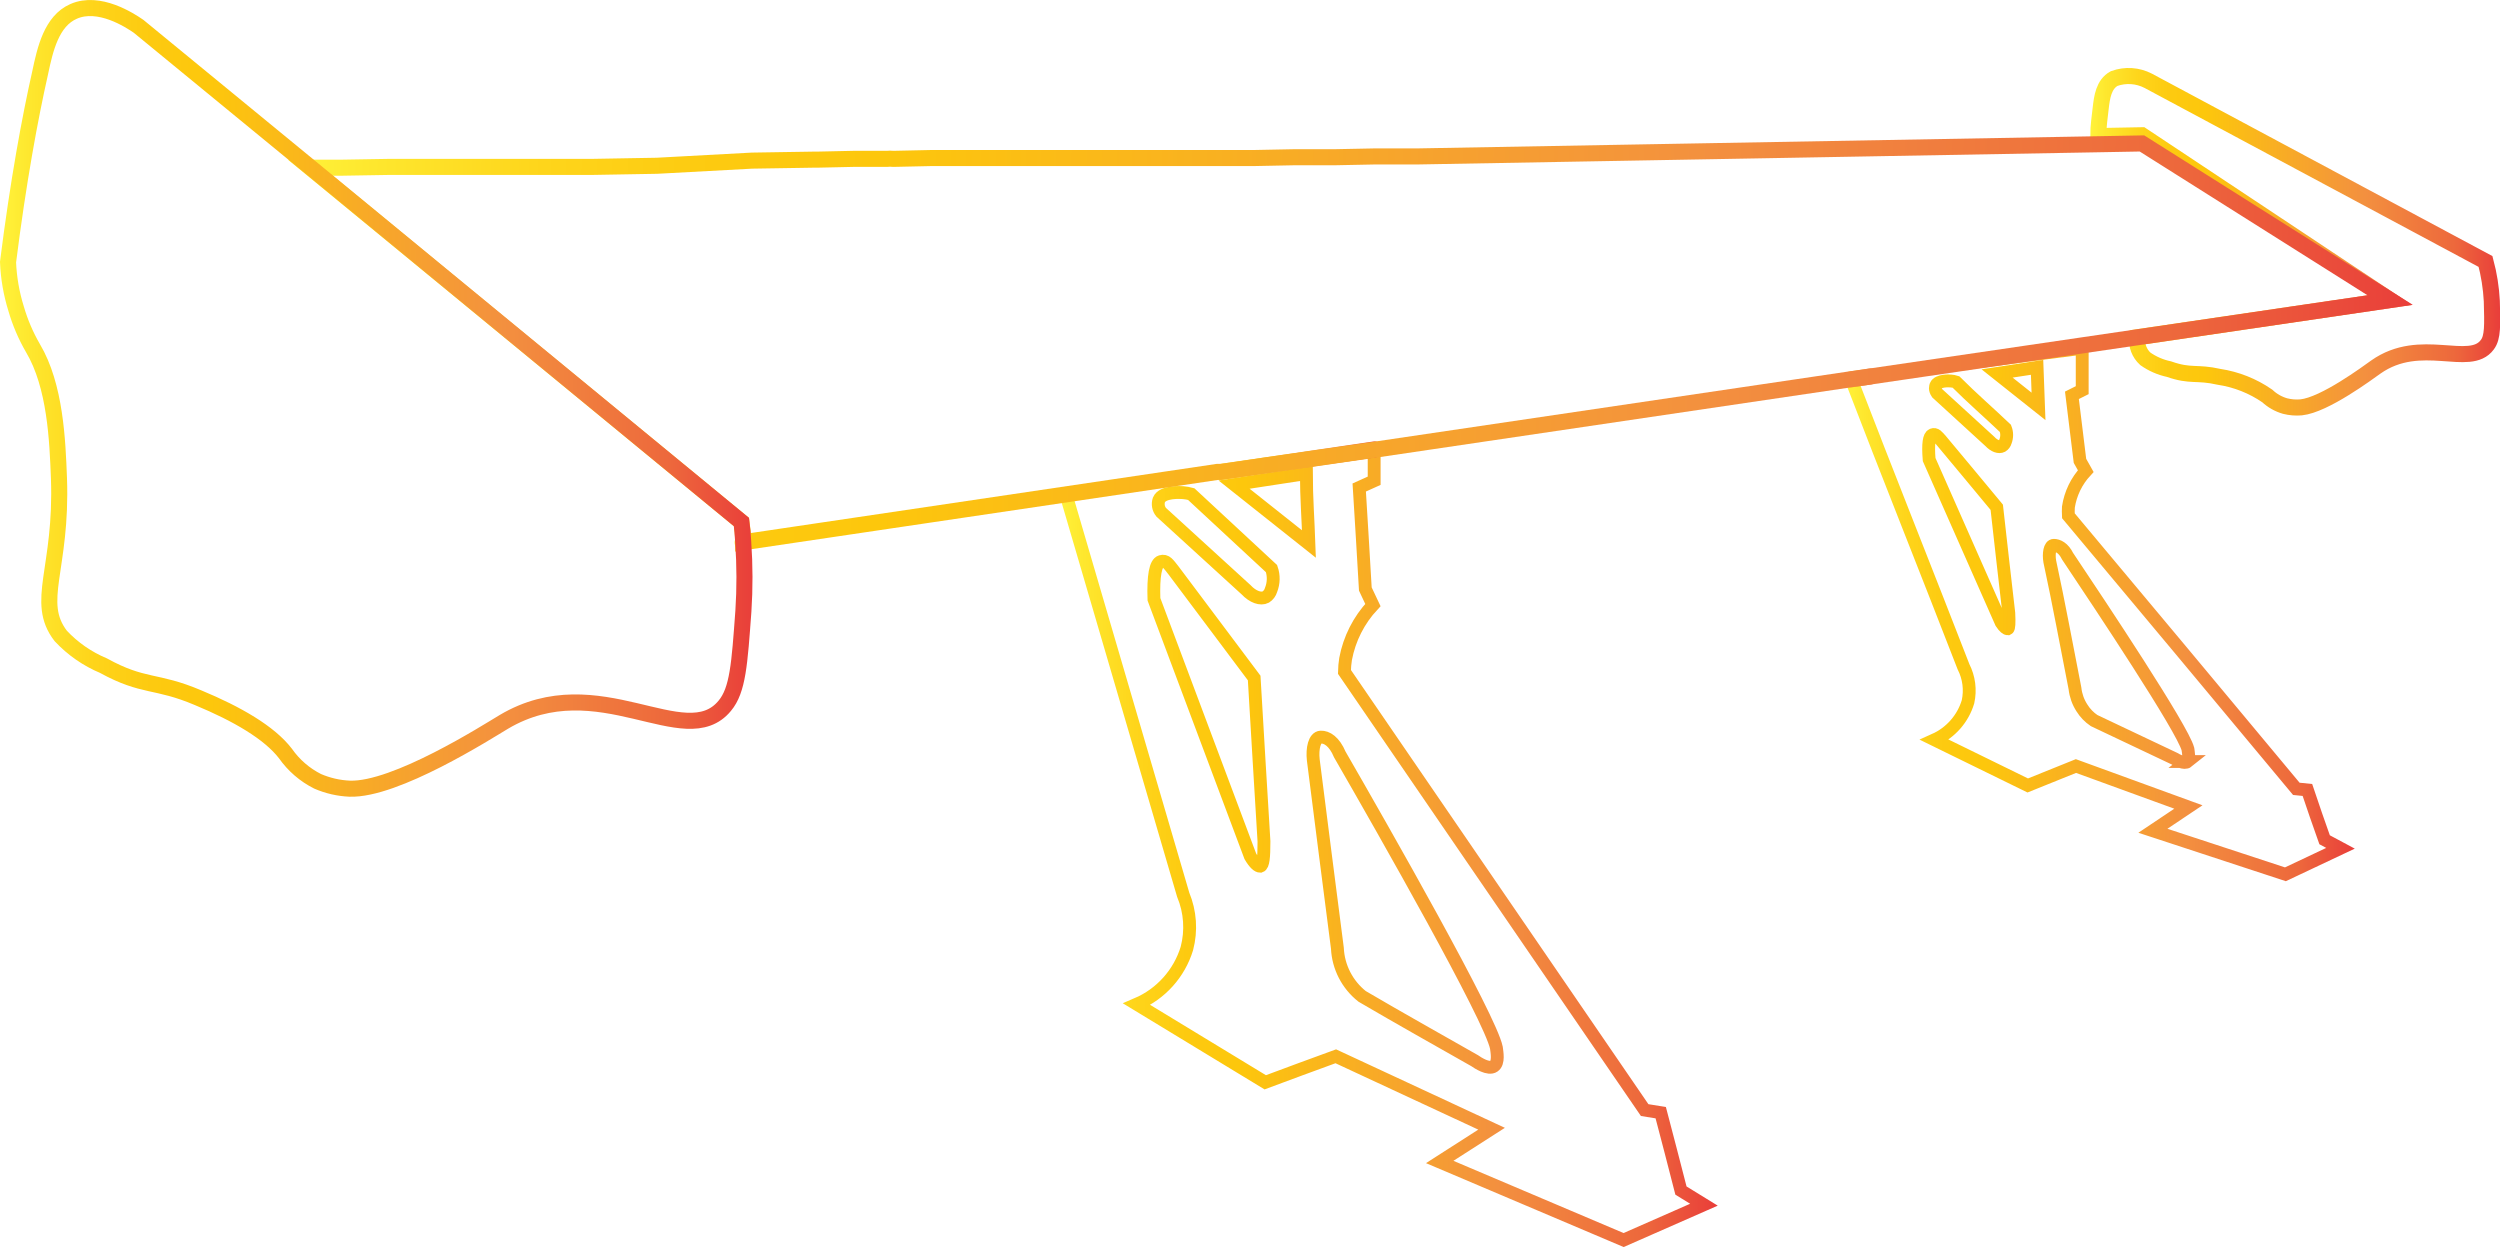
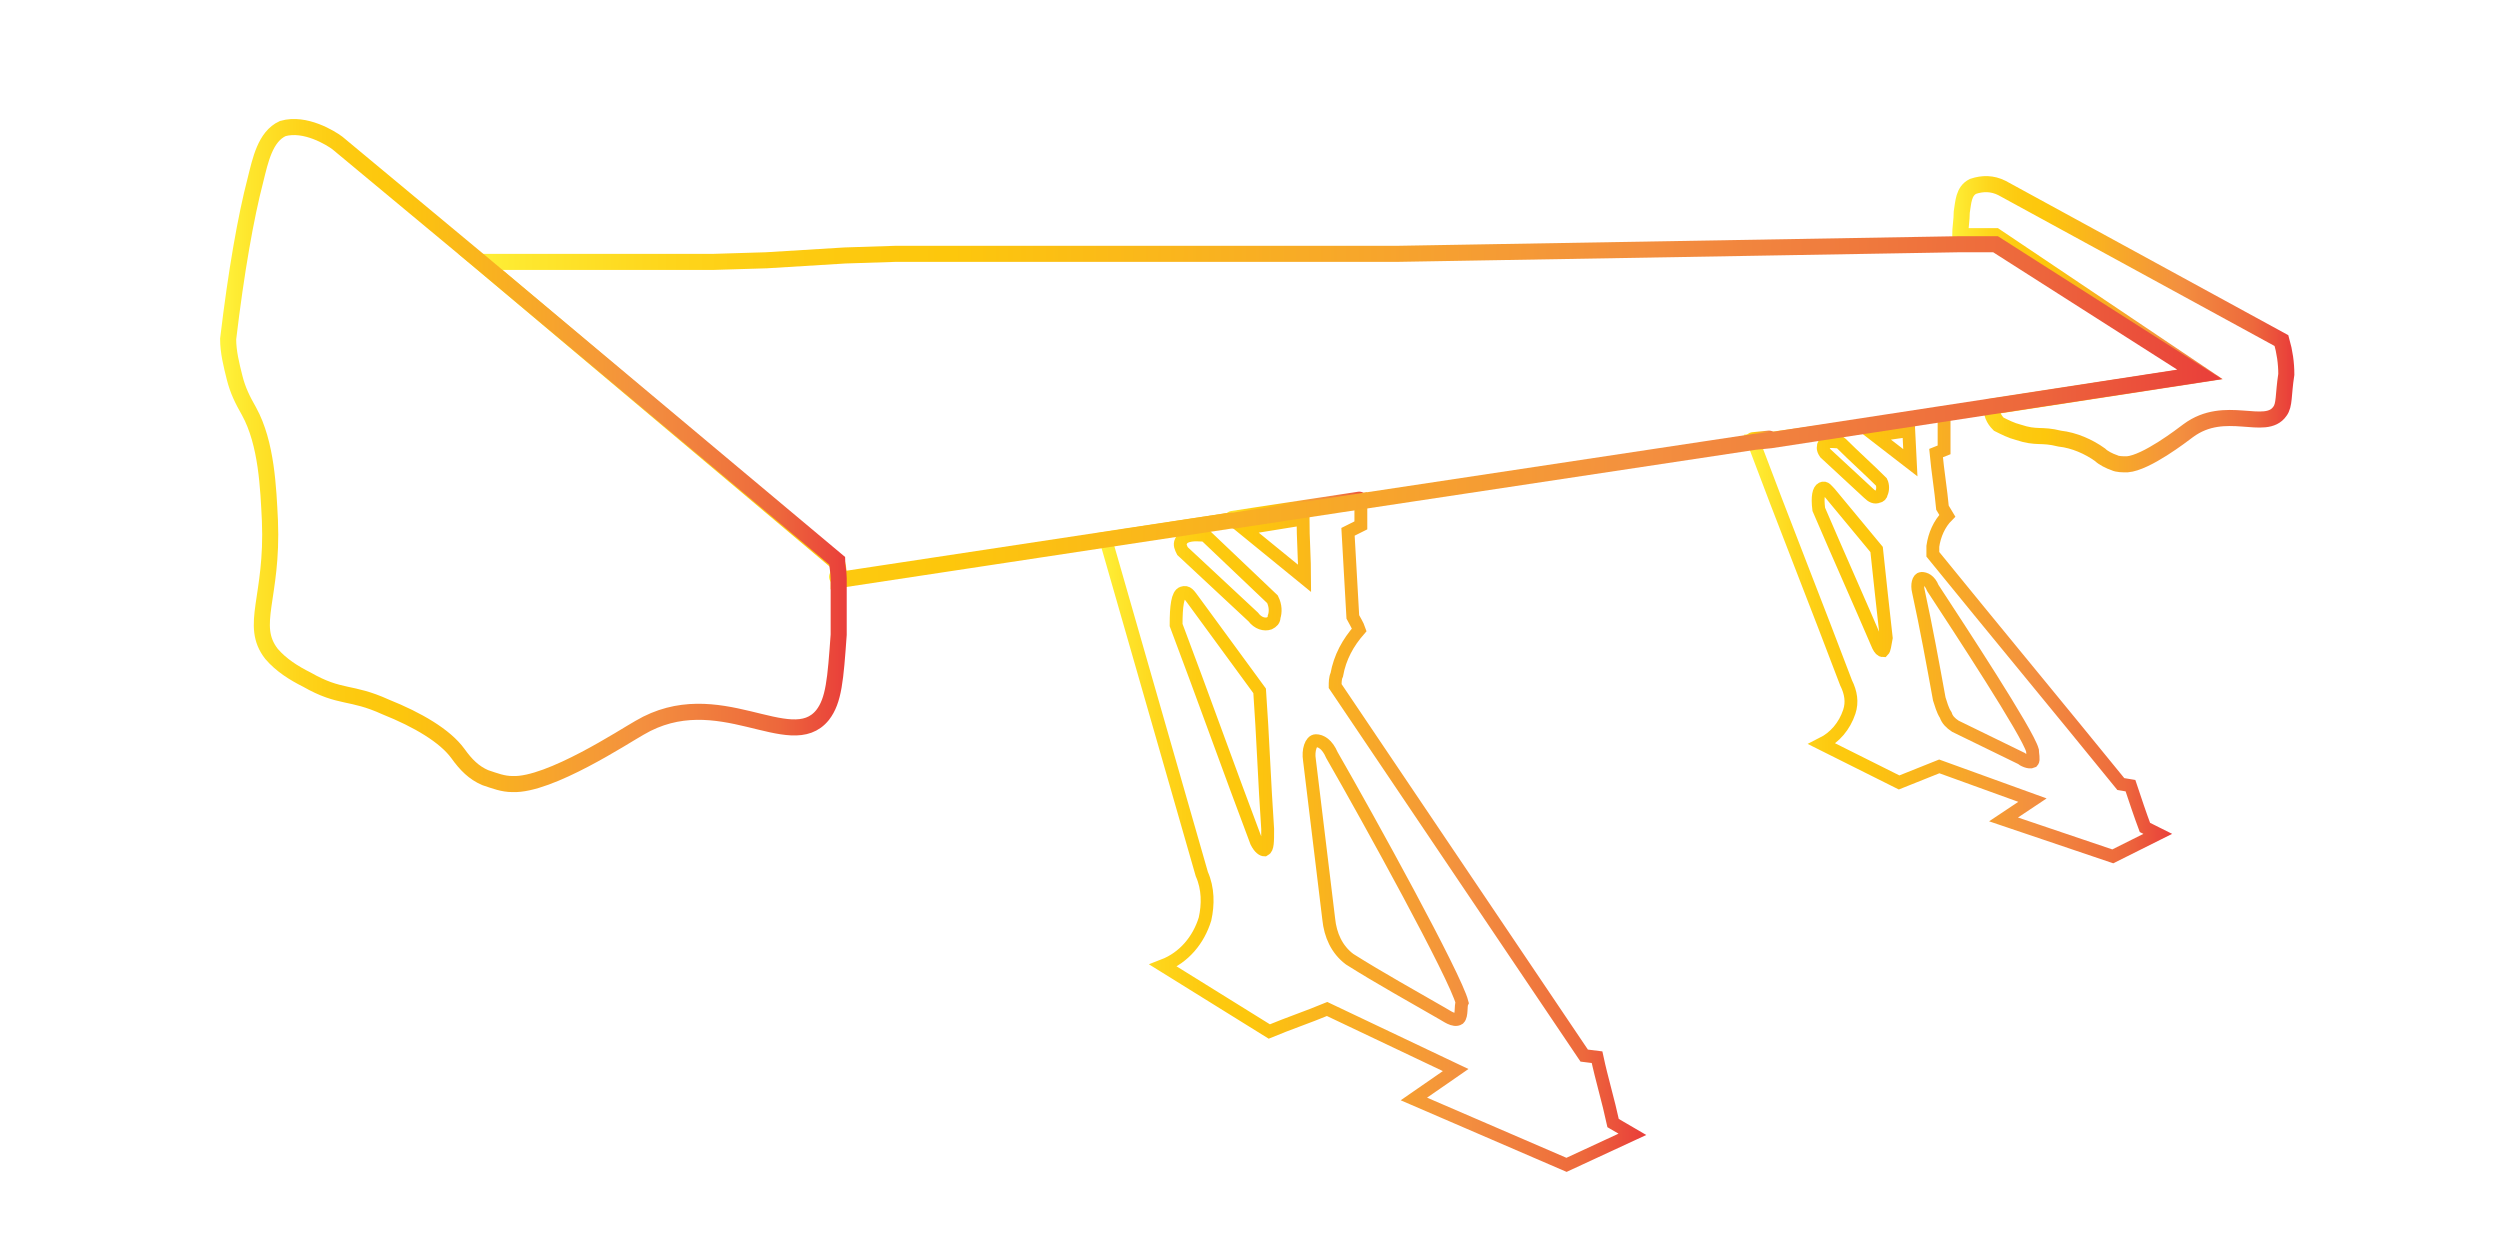
- <svg xmlns="http://www.w3.org/2000/svg" xmlns:xlink="http://www.w3.org/1999/xlink" viewBox="0 0 155.64 77.68">
-   <defs>
-     <style>.cls-1,.cls-2,.cls-3,.cls-4,.cls-5,.cls-6,.cls-7,.cls-8{fill:none;stroke-linecap:round;stroke-miterlimit:10;}.cls-1{stroke:url(#Orange_Yellow);}.cls-2,.cls-3{stroke-width:0.8px;}.cls-2{stroke:url(#Orange_Yellow-2);}.cls-3{stroke:url(#Orange_Yellow-3);}.cls-4{stroke:url(#Orange_Yellow-4);}.cls-5{stroke:url(#Orange_Yellow-5);}.cls-6{stroke:url(#Orange_Yellow-6);}.cls-7{stroke:url(#Orange_Yellow-7);}.cls-8{stroke:url(#Orange_Yellow-8);}</style>
-     <linearGradient id="Orange_Yellow" x1="130.09" y1="15.04" x2="155.64" y2="15.04" gradientUnits="userSpaceOnUse">
-       <stop offset="0" stop-color="#fff33b" />
-       <stop offset="0.04" stop-color="#fee72e" />
-       <stop offset="0.12" stop-color="#fed51b" />
-       <stop offset="0.2" stop-color="#fdca10" />
-       <stop offset="0.28" stop-color="#fdc70c" />
-       <stop offset="0.67" stop-color="#f3903f" />
-       <stop offset="0.89" stop-color="#ed683c" />
-       <stop offset="1" stop-color="#e93e3a" />
-     </linearGradient>
-     <linearGradient id="Orange_Yellow-2" x1="65.67" y1="52.31" x2="107.09" y2="52.71" xlink:href="#Orange_Yellow" />
-     <linearGradient id="Orange_Yellow-3" x1="114.69" y1="37.85" x2="146.76" y2="38.16" xlink:href="#Orange_Yellow" />
-     <linearGradient id="Orange_Yellow-4" x1="114.73" y1="23.52" x2="116.93" y2="23.54" xlink:href="#Orange_Yellow" />
-     <linearGradient id="Orange_Yellow-5" x1="75.53" y1="28.63" x2="86.06" y2="28.73" xlink:href="#Orange_Yellow" />
-     <linearGradient id="Orange_Yellow-6" x1="45.73" y1="33.76" x2="46.77" y2="33.77" xlink:href="#Orange_Yellow" />
-     <linearGradient id="Orange_Yellow-7" x1="17.82" y1="20.44" x2="150.14" y2="21.7" xlink:href="#Orange_Yellow" />
-     <linearGradient id="Orange_Yellow-8" x1="0" y1="24.82" x2="46.85" y2="24.82" xlink:href="#Orange_Yellow" />
-   </defs>
-   <g id="Layer_2" data-name="Layer 2">
-     <g id="Layer_2-2" data-name="Layer 2">
-       <path class="cls-1" d="M154.85,21.46c-1.09,1.49-4.15-.58-6.94,1.39-.51.36-3.19,2.36-4.65,2.51a3,3,0,0,1-1-.08,2.72,2.72,0,0,1-1.11-.63,7.17,7.17,0,0,0-3-1.19c-1.42-.32-1.75,0-3.12-.48a4,4,0,0,1-1.47-.64,1.59,1.59,0,0,1-.51-1.34l15.75-2.32L133.35,8.42l-2.72.05c0-.65.1-1.23.15-1.73.08-.68.18-1.49.84-1.85a2.65,2.65,0,0,1,2.12.14l21,11.25a11.93,11.93,0,0,1,.39,2.46C155.17,20.23,155.2,21,154.85,21.46Z" />
-       <path class="cls-2" d="M104.65,74.12c-.41-1.62-.84-3.24-1.26-4.85l-1-.16L83.7,41.83a5.77,5.77,0,0,1,.07-.8,6.72,6.72,0,0,1,1.7-3.36c-.16-.33-.31-.66-.47-1-.12-2.11-.25-4.21-.38-6.32l.93-.42c0-.66,0-1.3,0-1.95v0L76,29.38l-.22,0-9.41,1.43,7.29,24.89a5.24,5.24,0,0,1,.23,3.35,5.53,5.53,0,0,1-3.12,3.47l8,4.86c1.46-.54,2.92-1.09,4.39-1.62l9.7,4.51-3.23,2.07,11.45,4.86,5-2.2ZM78.46,53.93c-.14,0-.35-.16-.62-.62q-3-8-6-16c-.05-1.47.1-2.25.43-2.35s.46.14.81.58l5,6.67c.2,3.38.4,6.78.61,10.17C78.69,53.38,78.64,53.87,78.46,53.93Zm.67-17.2a.78.78,0,0,1-.33.44c-.31.16-.8,0-1.23-.46l-5.28-4.82a.81.81,0,0,1-.14-.77c.23-.54,1.36-.46,1.5-.45a2.64,2.64,0,0,1,.51.09l5,4.64A1.9,1.9,0,0,1,79.13,36.73Zm-2.3-6.56,4.5-.69c0,1.47.11,2.94.16,4.39ZM93,66.38c-.33.23-1-.21-1.2-.35-2.34-1.33-4.7-2.65-7-4a4.07,4.07,0,0,1-1.54-3c-.51-3.9-1-7.82-1.5-11.72-.08-.72.08-1.4.46-1.42s.85.27,1.19,1.08c2.76,4.79,9.37,16.39,9.75,18.26C93.19,65.49,93.33,66.16,93,66.38Z" />
-       <path class="cls-3" d="M144.72,52.28c-.36-1-.72-2.06-1.07-3.1l-.69-.07q-7.08-8.51-14.19-17a5.17,5.17,0,0,1,0-.54,4.23,4.23,0,0,1,1.08-2.24l-.36-.64c-.17-1.35-.33-2.72-.5-4.08l.64-.32c0-.53,0-1.64,0-2.61-4.46.57-8.84,1.16-13.19,1.75l-1.2.17h0c2.19,5.7,4.93,12.56,7,17.91a3.25,3.25,0,0,1,.28,2.18,3.79,3.79,0,0,1-2.08,2.37l5.8,2.84,3-1.21,7,2.55-2.21,1.48,8.25,2.71,3.43-1.62ZM120.52,24c.14-.33.84-.29.93-.28a1.3,1.3,0,0,1,.32.06c1,1,2.06,1.92,3.08,2.89a1.12,1.12,0,0,1,0,.82.47.47,0,0,1-.21.28c-.19.1-.49,0-.76-.29l-3.28-3C120.43,24.23,120.5,24.07,120.52,24ZM125,39.15c-.08,0-.22-.09-.41-.38q-2.25-5.07-4.49-10.16c-.08-1,0-1.46.2-1.54s.31.08.55.35c1.16,1.38,2.31,2.78,3.46,4.16.25,2.2.49,4.39.75,6.59C125.09,38.79,125.07,39.12,125,39.15Zm-.67-15.9,2.49-.38.09,2.43Zm11.87,24.16c-.21.17-.68-.09-.83-.18l-5-2.37a2.61,2.61,0,0,1-.76-.79,2.79,2.79,0,0,1-.43-1.21c-.52-2.64-1-5.27-1.57-7.91-.08-.48,0-1,.25-1s.6.15.86.68c2.1,3.14,7.15,10.72,7.49,12C136.23,46.8,136.34,47.26,136.15,47.41Z" />
-       <line class="cls-4" x1="116.43" y1="23.44" x2="115.23" y2="23.62" />
-       <line class="cls-5" x1="85.57" y1="27.98" x2="76.02" y2="29.38" />
-       <line class="cls-6" x1="46.27" y1="33.76" x2="46.23" y2="33.77" />
-       <path class="cls-7" d="M148.8,18.68,133.05,21l-16.62,2.44-1.2.17h0L85.57,28v0L76,29.38l-.22,0L46.27,33.76c0-.47-.06-.89-.11-1.26L19.32,10.44l1.05,0h.2l.69,0,3-.05,1.34,0,1.18,0h2.33l2.4,0,1.54,0,.92,0,1.56,0,1.37,0,4-.07L46.81,10l3.76-.06h.26l2.29-.05,2.07,0a2.16,2.16,0,0,1,.44,0l2.28-.05,2.44,0,1.77,0,1.95,0h.56l1.94,0h.55l2,0,2.15,0,.86,0,2.06,0,2.53,0,1.27,0,2.53-.05,2.52,0,2.5-.05H86l2,0h.2l42.43-.76,2.72-.05Z" />
-       <path class="cls-8" d="M46.28,38.05c-.24,3.28-.34,4.91-1.16,5.89-2.47,3-7.86-2.49-13.75,1-1.07.64-6.75,4.26-9.6,4.16a5.63,5.63,0,0,1-2-.46,5.42,5.42,0,0,1-2-1.73c-1-1.3-3-2.46-5.43-3.47-2.66-1.13-3.37-.61-5.9-2a7.74,7.74,0,0,1-2.66-1.85c-1.64-2.14.1-4.15-.11-9.83-.09-2.32-.22-5.74-1.62-8.09A11,11,0,0,1,1,19.21,11.3,11.3,0,0,1,.5,16.32c.63-5,1.37-9,2-11.79.31-1.48.71-3.22,2.08-3.82,1.58-.7,3.5.55,4.05.93l10.72,8.8L46.16,32.5c.05.37.08.79.11,1.26A31.9,31.9,0,0,1,46.28,38.05Z" />
+ <svg xmlns="http://www.w3.org/2000/svg" version="1.1" id="Layer_1" x="0px" y="0px" viewBox="0 0 155.6 77.7" style="enable-background:new 0 0 155.6 77.7;" xml:space="preserve">
+   <style type="text/css">
+ 	.st0{fill:none;stroke:url(#SVGID_1_);stroke-linecap:round;stroke-miterlimit:10;}
+ 	.st1{fill:none;stroke:url(#SVGID_2_);stroke-width:0.8;stroke-linecap:round;stroke-miterlimit:10;}
+ 	.st2{fill:none;stroke:url(#SVGID_3_);stroke-width:0.8;stroke-linecap:round;stroke-miterlimit:10;}
+ 	.st3{fill:none;stroke:url(#SVGID_4_);stroke-linecap:round;stroke-miterlimit:10;}
+ 	.st4{fill:none;stroke:url(#SVGID_5_);stroke-linecap:round;stroke-miterlimit:10;}
+ 	.st5{fill:none;stroke:url(#SVGID_6_);stroke-linecap:round;stroke-miterlimit:10;}
+ 	.st6{fill:none;stroke:url(#SVGID_7_);stroke-linecap:round;stroke-miterlimit:10;}
+ 	.st7{fill:none;stroke:url(#SVGID_8_);stroke-linecap:round;stroke-miterlimit:10;}
+ </style>
+   <g id="Layer_2_1_">
+     <g id="Layer_2-2">
+       <linearGradient id="SVGID_1_" gradientUnits="userSpaceOnUse" x1="121.331" y1="59.799" x2="142.621" y2="59.799" gradientTransform="matrix(1 0 0 -1 0 80)">
+         <stop offset="0" style="stop-color:#FFF33B" />
+         <stop offset="4.000000e-02" style="stop-color:#FEE72E" />
+         <stop offset="0.12" style="stop-color:#FED51B" />
+         <stop offset="0.2" style="stop-color:#FDCA10" />
+         <stop offset="0.28" style="stop-color:#FDC70C" />
+         <stop offset="0.67" style="stop-color:#F3903F" />
+         <stop offset="0.89" style="stop-color:#ED683C" />
+         <stop offset="1" style="stop-color:#E93E3A" />
+       </linearGradient>
+       <path class="st0" d="M141.9,25.6c-0.9,1.3-3.4-0.5-5.7,1.2c-0.4,0.3-2.6,2-3.8,2.1c-0.3,0-0.6,0-0.8-0.1c-0.3-0.1-0.7-0.3-0.9-0.5    c-0.7-0.5-1.6-0.9-2.5-1c-1.2-0.3-1.4,0-2.6-0.4c-0.4-0.1-0.8-0.3-1.2-0.5c-0.3-0.3-0.5-0.7-0.4-1.1l13-2l-12.8-8.6l-2.2,0    c0-0.5,0.1-1,0.1-1.5c0.1-0.6,0.1-1.3,0.7-1.6c0.6-0.2,1.2-0.2,1.8,0.1l17.4,9.5c0.2,0.7,0.3,1.4,0.3,2.1    C142.1,24.6,142.2,25.2,141.9,25.6z" />
+       <linearGradient id="SVGID_2_" gradientUnits="userSpaceOnUse" x1="68.066" y1="28.467" x2="102.53" y2="28.134" gradientTransform="matrix(1 0 0 -1 0 80)">
+         <stop offset="0" style="stop-color:#FFF33B" />
+         <stop offset="4.000000e-02" style="stop-color:#FEE72E" />
+         <stop offset="0.12" style="stop-color:#FED51B" />
+         <stop offset="0.2" style="stop-color:#FDCA10" />
+         <stop offset="0.28" style="stop-color:#FDC70C" />
+         <stop offset="0.67" style="stop-color:#F3903F" />
+         <stop offset="0.89" style="stop-color:#ED683C" />
+         <stop offset="1" style="stop-color:#E93E3A" />
+       </linearGradient>
+       <path class="st1" d="M100.4,69.9c-0.3-1.4-0.7-2.7-1-4.1l-0.8-0.1L83.1,42.7c0-0.2,0-0.5,0.1-0.7c0.2-1.1,0.7-2,1.4-2.8    c-0.1-0.3-0.3-0.6-0.4-0.8c-0.1-1.8-0.2-3.5-0.3-5.3l0.8-0.4c0-0.6,0-1.1,0-1.6l0,0l-7.9,1.2h-0.2l-7.8,1.2l6,20.9    c0.4,0.9,0.4,1.9,0.2,2.8c-0.4,1.3-1.3,2.4-2.6,2.9l6.6,4.1c1.2-0.5,2.4-0.9,3.6-1.4l8,3.8L88,68.4l9.5,4.1l4.1-1.9L100.4,69.9z     M78.7,52.9c-0.1,0-0.3-0.1-0.5-0.5c-1.7-4.5-3.3-9-5-13.5c0-1.2,0.1-1.9,0.4-2s0.4,0.1,0.7,0.5l4.1,5.6c0.2,2.8,0.3,5.7,0.5,8.6    C78.9,52.4,78.9,52.8,78.7,52.9z M79.3,38.4c0,0.2-0.1,0.3-0.3,0.4c-0.3,0.1-0.7,0-1-0.4l-4.4-4.1c-0.1-0.2-0.2-0.4-0.1-0.6    c0.2-0.5,1.1-0.4,1.2-0.4c0.1,0,0.3,0,0.4,0.1l4.1,3.9C79.4,37.7,79.4,38.1,79.3,38.4z M77.4,32.9l3.7-0.6c0,1.2,0.1,2.5,0.1,3.7    L77.4,32.9z M90.8,63.4c-0.3,0.2-0.8-0.2-1-0.3c-1.9-1.1-3.9-2.2-5.8-3.4c-0.8-0.6-1.2-1.5-1.3-2.5c-0.4-3.3-0.8-6.6-1.2-9.9    c-0.1-0.6,0.1-1.2,0.4-1.2c0.3,0,0.7,0.2,1,0.9c2.3,4,7.7,13.8,8.1,15.4C90.9,62.6,91,63.2,90.8,63.4z" />
+       <linearGradient id="SVGID_3_" gradientUnits="userSpaceOnUse" x1="108.596" y1="40.639" x2="135.34" y2="40.38" gradientTransform="matrix(1 0 0 -1 0 80)">
+         <stop offset="0" style="stop-color:#FFF33B" />
+         <stop offset="4.000000e-02" style="stop-color:#FEE72E" />
+         <stop offset="0.12" style="stop-color:#FED51B" />
+         <stop offset="0.2" style="stop-color:#FDCA10" />
+         <stop offset="0.28" style="stop-color:#FDC70C" />
+         <stop offset="0.67" style="stop-color:#F3903F" />
+         <stop offset="0.89" style="stop-color:#ED683C" />
+         <stop offset="1" style="stop-color:#E93E3A" />
+       </linearGradient>
+       <path class="st2" d="M133.5,51.5c-0.3-0.8-0.6-1.7-0.9-2.6l-0.6-0.1c-3.9-4.8-7.8-9.5-11.7-14.3c0-0.2,0-0.3,0-0.5    c0.1-0.7,0.4-1.4,0.9-1.9l-0.3-0.5c-0.1-1.1-0.3-2.3-0.4-3.4L121,28c0-0.4,0-1.4,0-2.2c-3.7,0.5-7.3,1-10.9,1.5l-1,0.1l0,0    c1.8,4.8,4.1,10.6,5.8,15.1c0.3,0.6,0.4,1.2,0.2,1.8c-0.3,0.9-0.9,1.6-1.7,2l4.8,2.4l2.5-1l5.8,2.1l-1.8,1.2l6.8,2.3l2.8-1.4    L133.5,51.5z M113.5,27.7c0.1-0.3,0.7-0.2,0.8-0.2c0.1,0,0.2,0,0.3,0.1c0.8,0.8,1.7,1.6,2.5,2.4c0.1,0.2,0.1,0.5,0,0.7    c0,0.1-0.1,0.2-0.2,0.2c-0.2,0.1-0.4,0-0.6-0.2l-2.7-2.5C113.4,27.9,113.5,27.8,113.5,27.7z M117.2,40.5c-0.1,0-0.2-0.1-0.3-0.3    c-1.2-2.8-2.5-5.7-3.7-8.5c-0.1-0.8,0-1.2,0.2-1.3c0.2-0.1,0.3,0.1,0.5,0.3c1,1.2,1.9,2.3,2.9,3.5c0.2,1.9,0.4,3.7,0.6,5.5    C117.3,40.2,117.3,40.4,117.2,40.5z M116.7,27.1l2.1-0.3l0.1,2L116.7,27.1z M126.5,47.4c-0.2,0.1-0.6-0.1-0.7-0.2l-4.1-2    c-0.3-0.2-0.5-0.4-0.6-0.7c-0.2-0.3-0.3-0.7-0.4-1c-0.4-2.2-0.8-4.4-1.3-6.7c-0.1-0.4,0-0.8,0.2-0.8s0.5,0.1,0.7,0.6    c1.7,2.6,5.9,9,6.2,10.1C126.5,46.9,126.6,47.3,126.5,47.4L126.5,47.4z" />
+       <linearGradient id="SVGID_4_" gradientUnits="userSpaceOnUse" x1="108.637" y1="52.678" x2="110.627" y2="52.66" gradientTransform="matrix(1 0 0 -1 0 80)">
+         <stop offset="0" style="stop-color:#FFF33B" />
+         <stop offset="4.000000e-02" style="stop-color:#FEE72E" />
+         <stop offset="0.12" style="stop-color:#FED51B" />
+         <stop offset="0.2" style="stop-color:#FDCA10" />
+         <stop offset="0.28" style="stop-color:#FDC70C" />
+         <stop offset="0.67" style="stop-color:#F3903F" />
+         <stop offset="0.89" style="stop-color:#ED683C" />
+         <stop offset="1" style="stop-color:#E93E3A" />
+       </linearGradient>
+       <line class="st3" x1="110.1" y1="27.3" x2="109.1" y2="27.4" />
+       <linearGradient id="SVGID_5_" gradientUnits="userSpaceOnUse" x1="76.236" y1="48.38" x2="85.117" y2="48.296" gradientTransform="matrix(1 0 0 -1 0 80)">
+         <stop offset="0" style="stop-color:#FFF33B" />
+         <stop offset="4.000000e-02" style="stop-color:#FEE72E" />
+         <stop offset="0.12" style="stop-color:#FED51B" />
+         <stop offset="0.2" style="stop-color:#FDCA10" />
+         <stop offset="0.28" style="stop-color:#FDC70C" />
+         <stop offset="0.67" style="stop-color:#F3903F" />
+         <stop offset="0.89" style="stop-color:#ED683C" />
+         <stop offset="1" style="stop-color:#E93E3A" />
+       </linearGradient>
+       <line class="st4" x1="84.6" y1="31.1" x2="76.7" y2="32.3" />
+       <linearGradient id="SVGID_6_" gradientUnits="userSpaceOnUse" x1="51.609" y1="44.066" x2="52.642" y2="44.056" gradientTransform="matrix(1 0 0 -1 0 80)">
+         <stop offset="0" style="stop-color:#FFF33B" />
+         <stop offset="4.000000e-02" style="stop-color:#FEE72E" />
+         <stop offset="0.12" style="stop-color:#FED51B" />
+         <stop offset="0.2" style="stop-color:#FDCA10" />
+         <stop offset="0.28" style="stop-color:#FDC70C" />
+         <stop offset="0.67" style="stop-color:#F3903F" />
+         <stop offset="0.89" style="stop-color:#ED683C" />
+         <stop offset="1" style="stop-color:#E93E3A" />
+       </linearGradient>
+       <line class="st5" x1="52.1" y1="35.9" x2="52.1" y2="35.9" />
+       <linearGradient id="SVGID_7_" gradientUnits="userSpaceOnUse" x1="28.404" y1="55.034" x2="138.247" y2="53.988" gradientTransform="matrix(1 0 0 -1 0 80)">
+         <stop offset="0" style="stop-color:#FFF33B" />
+         <stop offset="4.000000e-02" style="stop-color:#FEE72E" />
+         <stop offset="0.12" style="stop-color:#FED51B" />
+         <stop offset="0.2" style="stop-color:#FDCA10" />
+         <stop offset="0.28" style="stop-color:#FDC70C" />
+         <stop offset="0.67" style="stop-color:#F3903F" />
+         <stop offset="0.89" style="stop-color:#ED683C" />
+         <stop offset="1" style="stop-color:#E93E3A" />
+       </linearGradient>
+       <path class="st6" d="M136.9,23.3l-13,2l-13.7,2.1l-1,0.1l0,0l-24.5,3.7l0,0l-7.9,1.2h-0.2l-24.4,3.7c0-0.4,0-0.7-0.1-1.1    L29.9,16.3h0.9h0.2h0.6l2.5,0h1.1h1H38h2h1.3H42h1.3h1.1l3.3-0.1l4.9-0.3l3.1-0.1h0.2l1.9,0h1.7c0.1,0,0.2,0,0.4,0l1.9,0h2h1.5    h1.6h0.5h1.6h0.5H71h1.8h0.7h1.7h2.1h1l2.1,0h2.1l2.1,0H85h1.7h0.2l35.1-0.6l2.2,0L136.9,23.3z" />
+       <linearGradient id="SVGID_8_" gradientUnits="userSpaceOnUse" x1="13.812" y1="51.6" x2="52.706" y2="51.6" gradientTransform="matrix(1 0 0 -1 0 80)">
+         <stop offset="0" style="stop-color:#FFF33B" />
+         <stop offset="4.000000e-02" style="stop-color:#FEE72E" />
+         <stop offset="0.12" style="stop-color:#FED51B" />
+         <stop offset="0.2" style="stop-color:#FDCA10" />
+         <stop offset="0.28" style="stop-color:#FDC70C" />
+         <stop offset="0.67" style="stop-color:#F3903F" />
+         <stop offset="0.89" style="stop-color:#ED683C" />
+         <stop offset="1" style="stop-color:#E93E3A" />
+       </linearGradient>
+       <path class="st7" d="M52.2,39.5c-0.2,2.8-0.3,4.1-1,5c-2,2.5-6.5-2.1-11.4,0.8c-0.9,0.5-5.6,3.6-7.9,3.5c-0.6,0-1.1-0.2-1.7-0.4    c-0.7-0.3-1.2-0.8-1.7-1.5c-0.8-1.1-2.5-2.1-4.5-2.9c-2.2-1-2.8-0.5-4.9-1.7c-0.8-0.4-1.6-0.9-2.2-1.6c-1.4-1.8,0.1-3.5-0.1-8.3    c-0.1-2-0.2-4.8-1.3-6.8c-0.4-0.7-0.7-1.3-0.9-2.1c-0.2-0.8-0.4-1.6-0.4-2.4c0.5-4.2,1.1-7.6,1.7-9.9c0.3-1.2,0.6-2.7,1.7-3.2    C19,7.6,20.6,8.6,21,8.9l8.9,7.4l22.2,18.6c0,0.3,0.1,0.7,0.1,1.1C52.2,37.1,52.2,38.3,52.2,39.5z" />
    </g>
  </g>
</svg>
